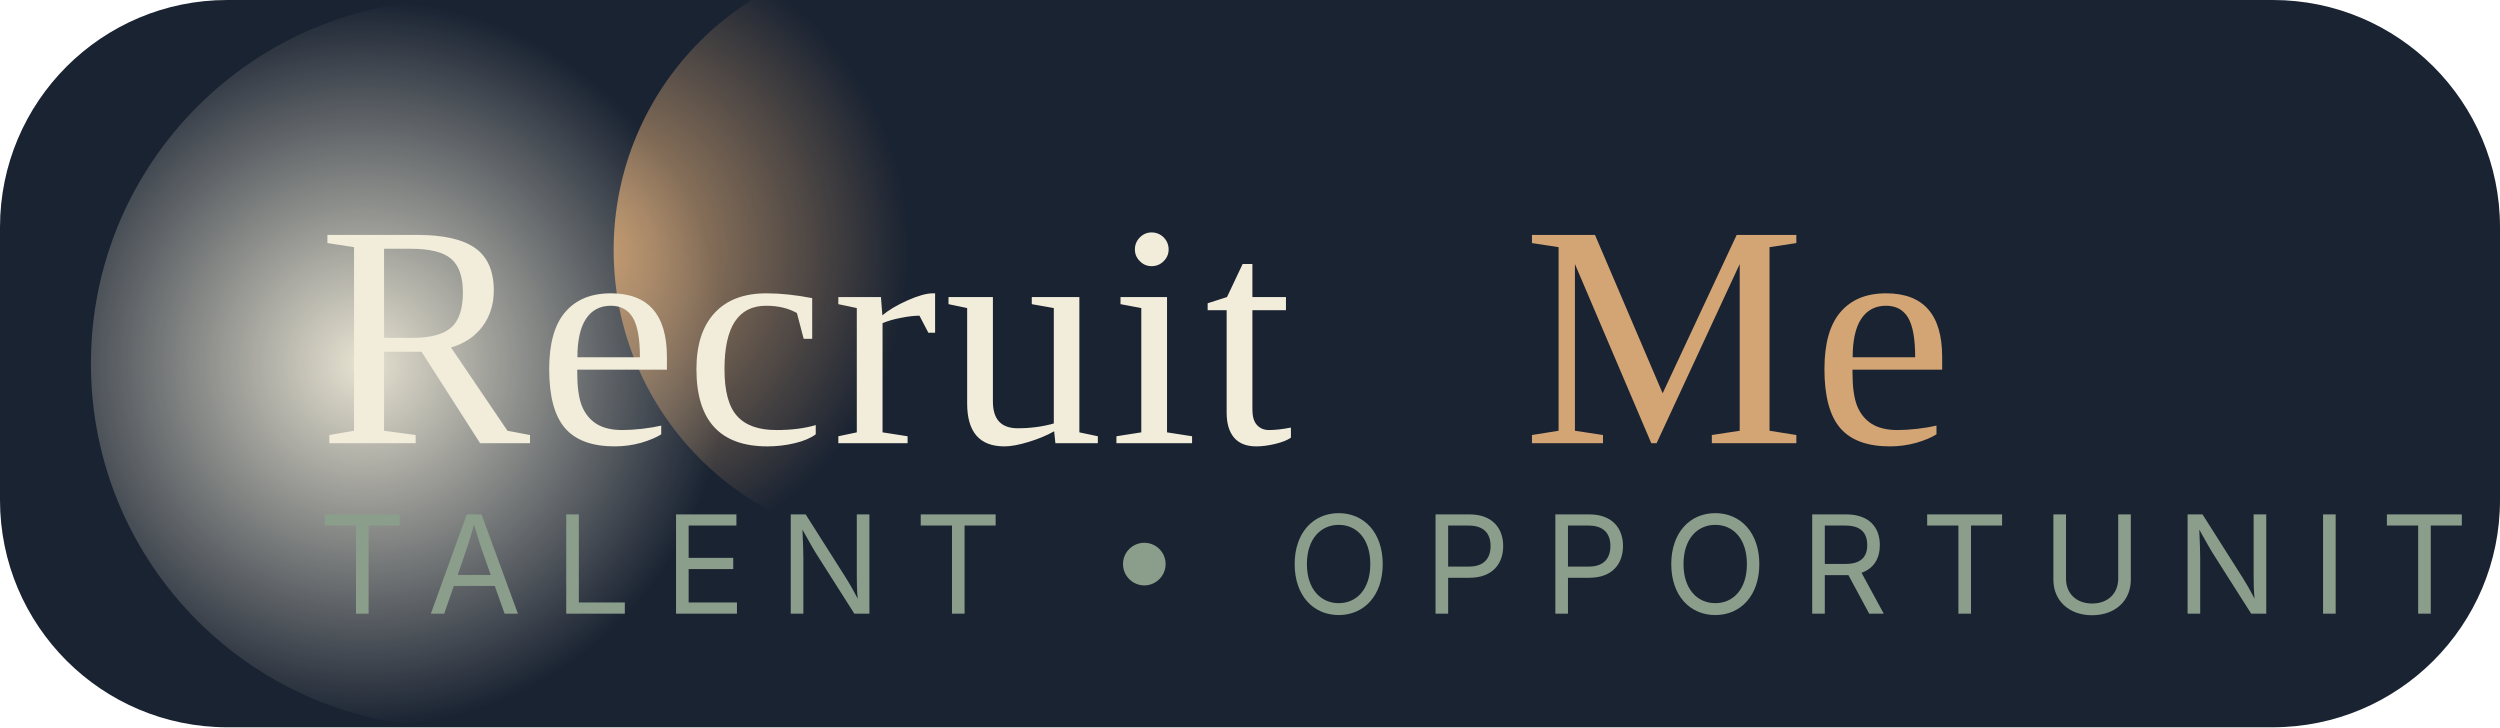
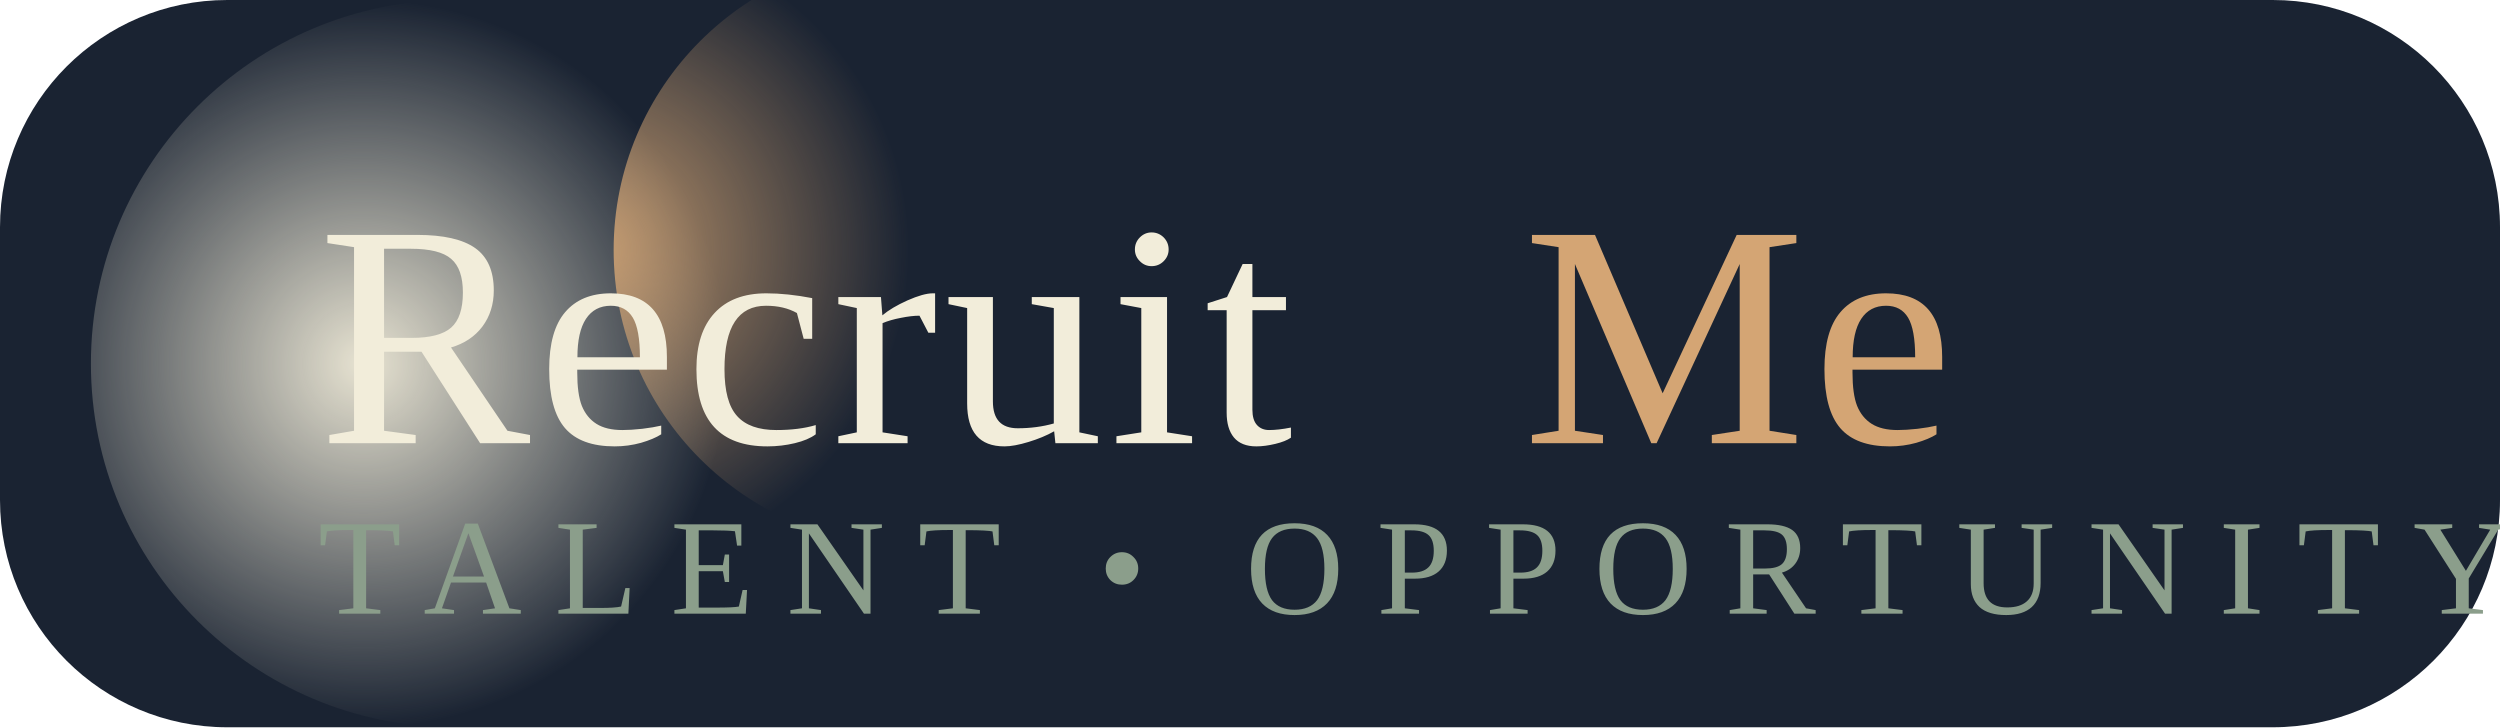
<svg xmlns="http://www.w3.org/2000/svg" width="220" height="64" viewBox="0 0 220 64" fill="none">
  <defs>
    <radialGradient id="spotlightWarm" cx="0" cy="0" r="1" gradientUnits="userSpaceOnUse" gradientTransform="translate(32 32) scale(32)">
      <stop offset="0" stop-color="#F2EDDA" stop-opacity="0.95" />
      <stop offset="1" stop-color="#F2EDDA" stop-opacity="0" />
    </radialGradient>
    <radialGradient id="spotlightAccent" cx="0" cy="0" r="1" gradientUnits="userSpaceOnUse" gradientTransform="translate(52 22) scale(28)">
      <stop offset="0" stop-color="#D4A574" stop-opacity="0.9" />
      <stop offset="1" stop-color="#D4A574" stop-opacity="0" />
    </radialGradient>
  </defs>
  <rect width="220" height="64" rx="20" fill="#1A2332" />
  <circle cx="40" cy="32" r="32" fill="url(#spotlightWarm)" />
  <circle cx="80" cy="22" r="26" fill="url(#spotlightAccent)" />
  <g>
    <text x="28" y="39" fill="#F2EDDA" font-size="28" font-family="'Grace Zyora', 'Times New Roman', serif" letter-spacing="0.02em">Recruit</text>
    <text x="134" y="39" fill="#D4A574" font-size="28" font-family="'Grace Zyora', 'Times New Roman', serif" letter-spacing="0.02em">Me</text>
  </g>
-   <text x="28" y="54" fill="#8B9E8B" font-size="12" font-family="'Inter', 'Inter Variable', system-ui, sans-serif" letter-spacing="0.24em">
+   <text x="28" y="54" fill="#8B9E8B" font-size="12" font-family="'Grace Zyora', 'Times New Roman', serif" letter-spacing="0.24em">
    TALENT  •  OPPORTUNITY
  </text>
</svg>
